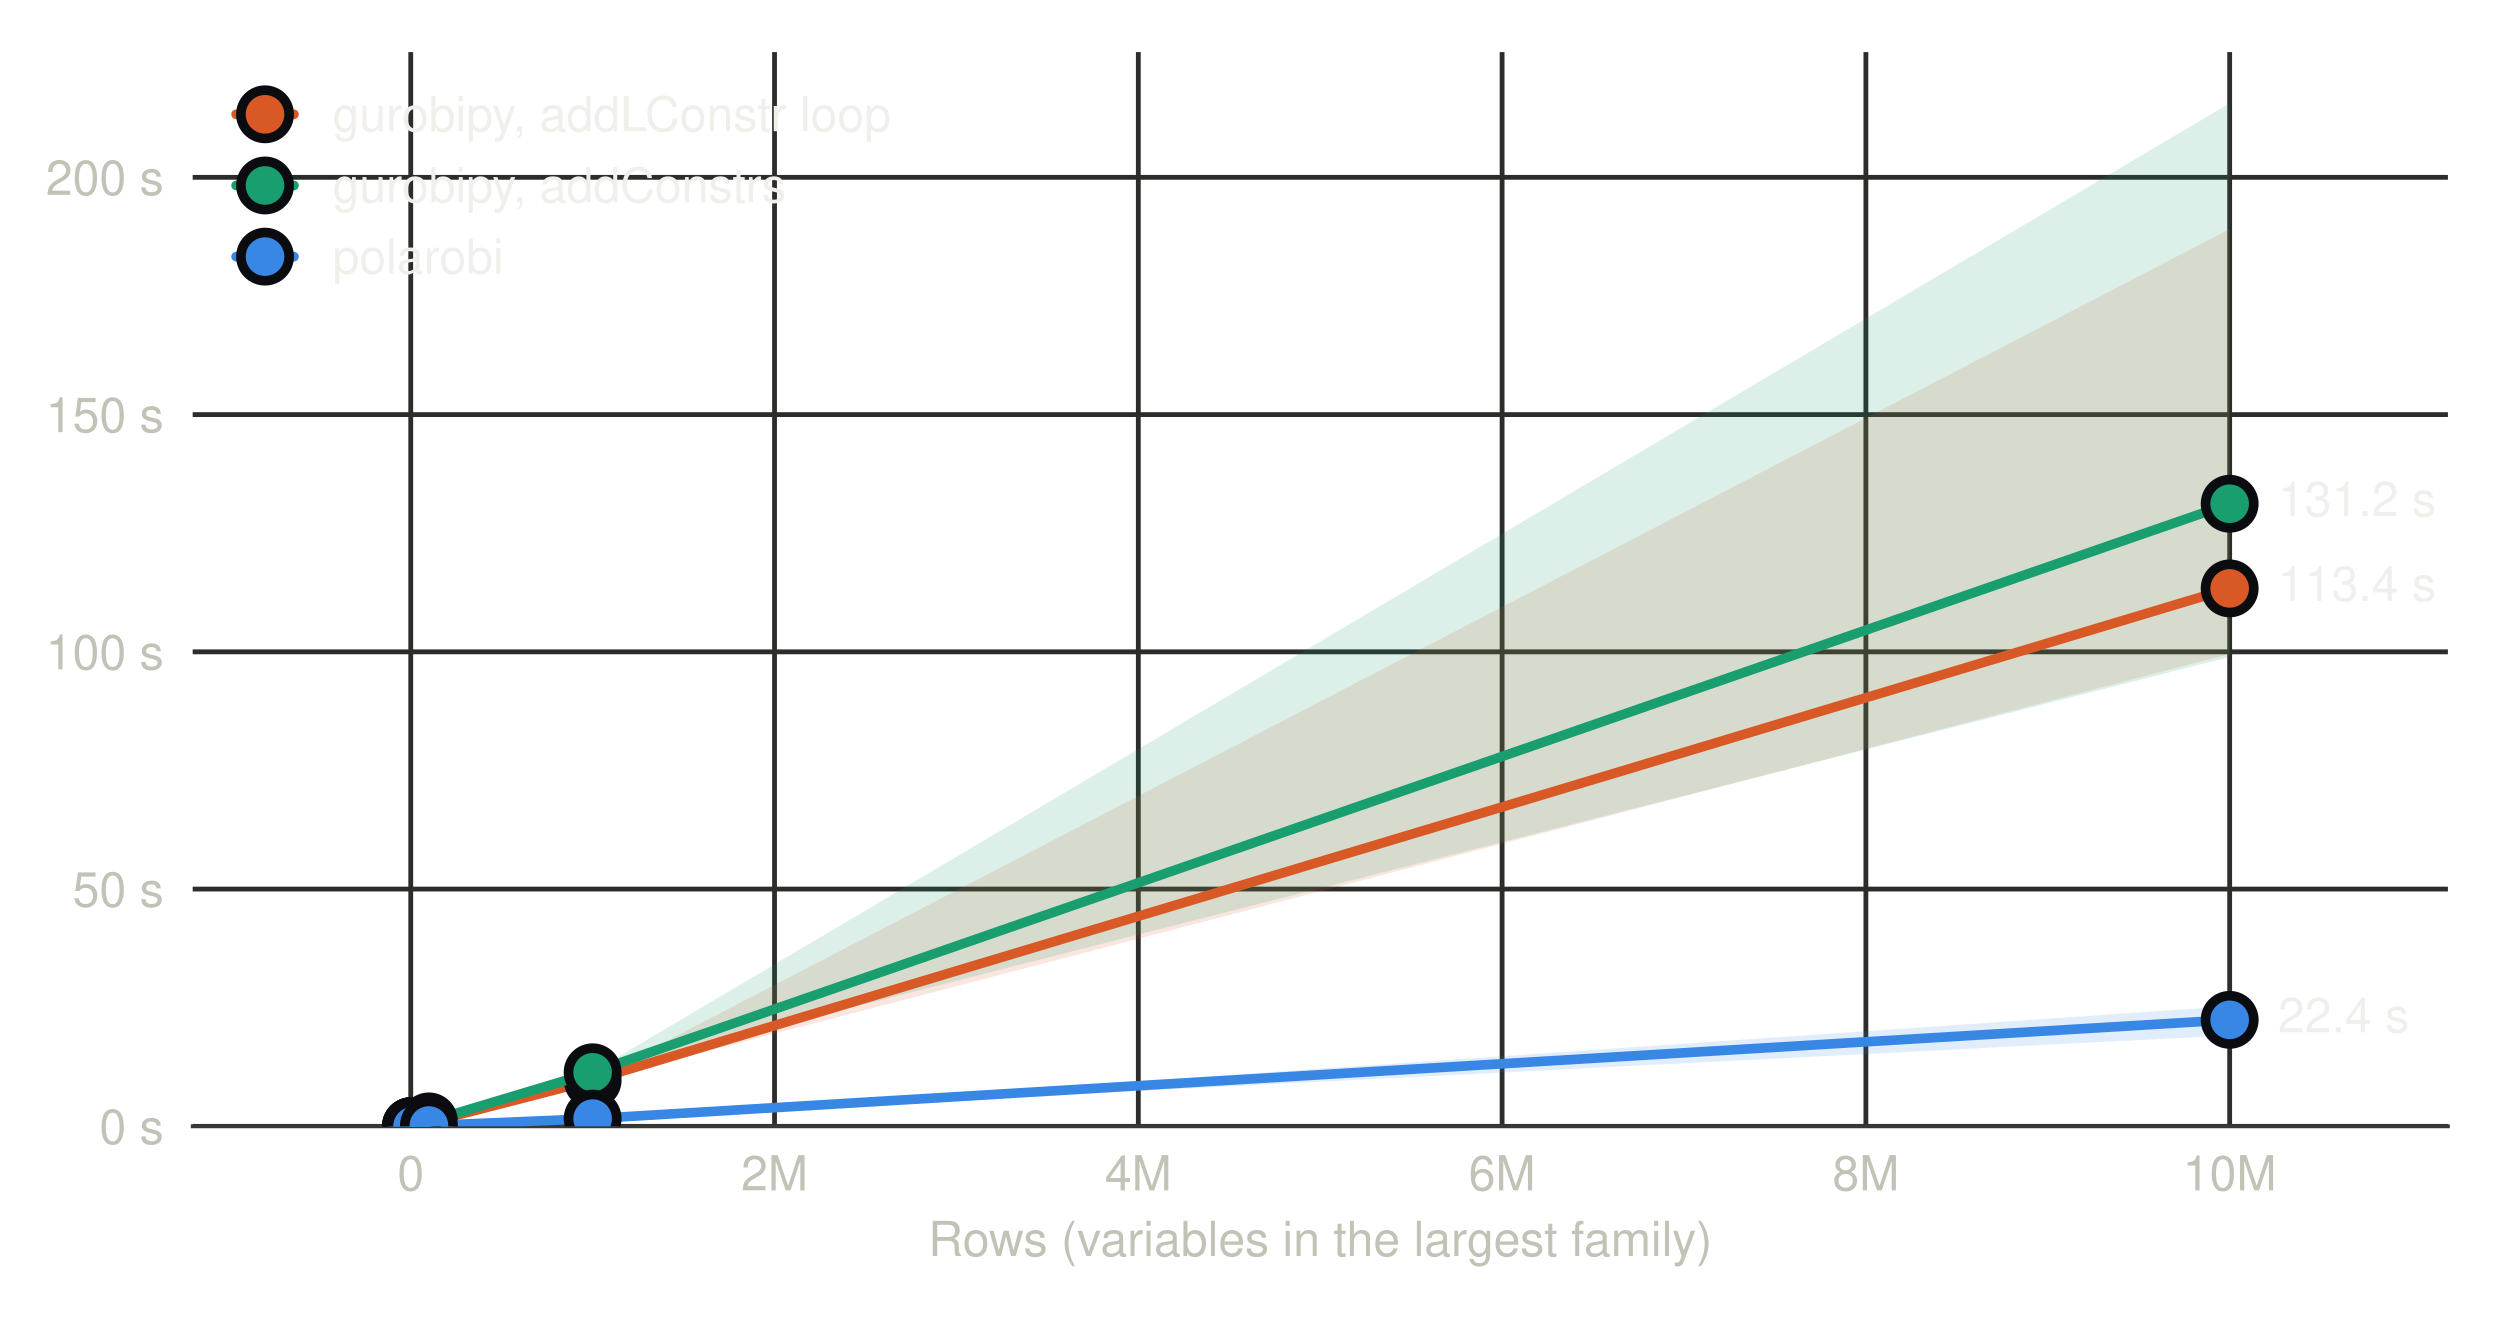
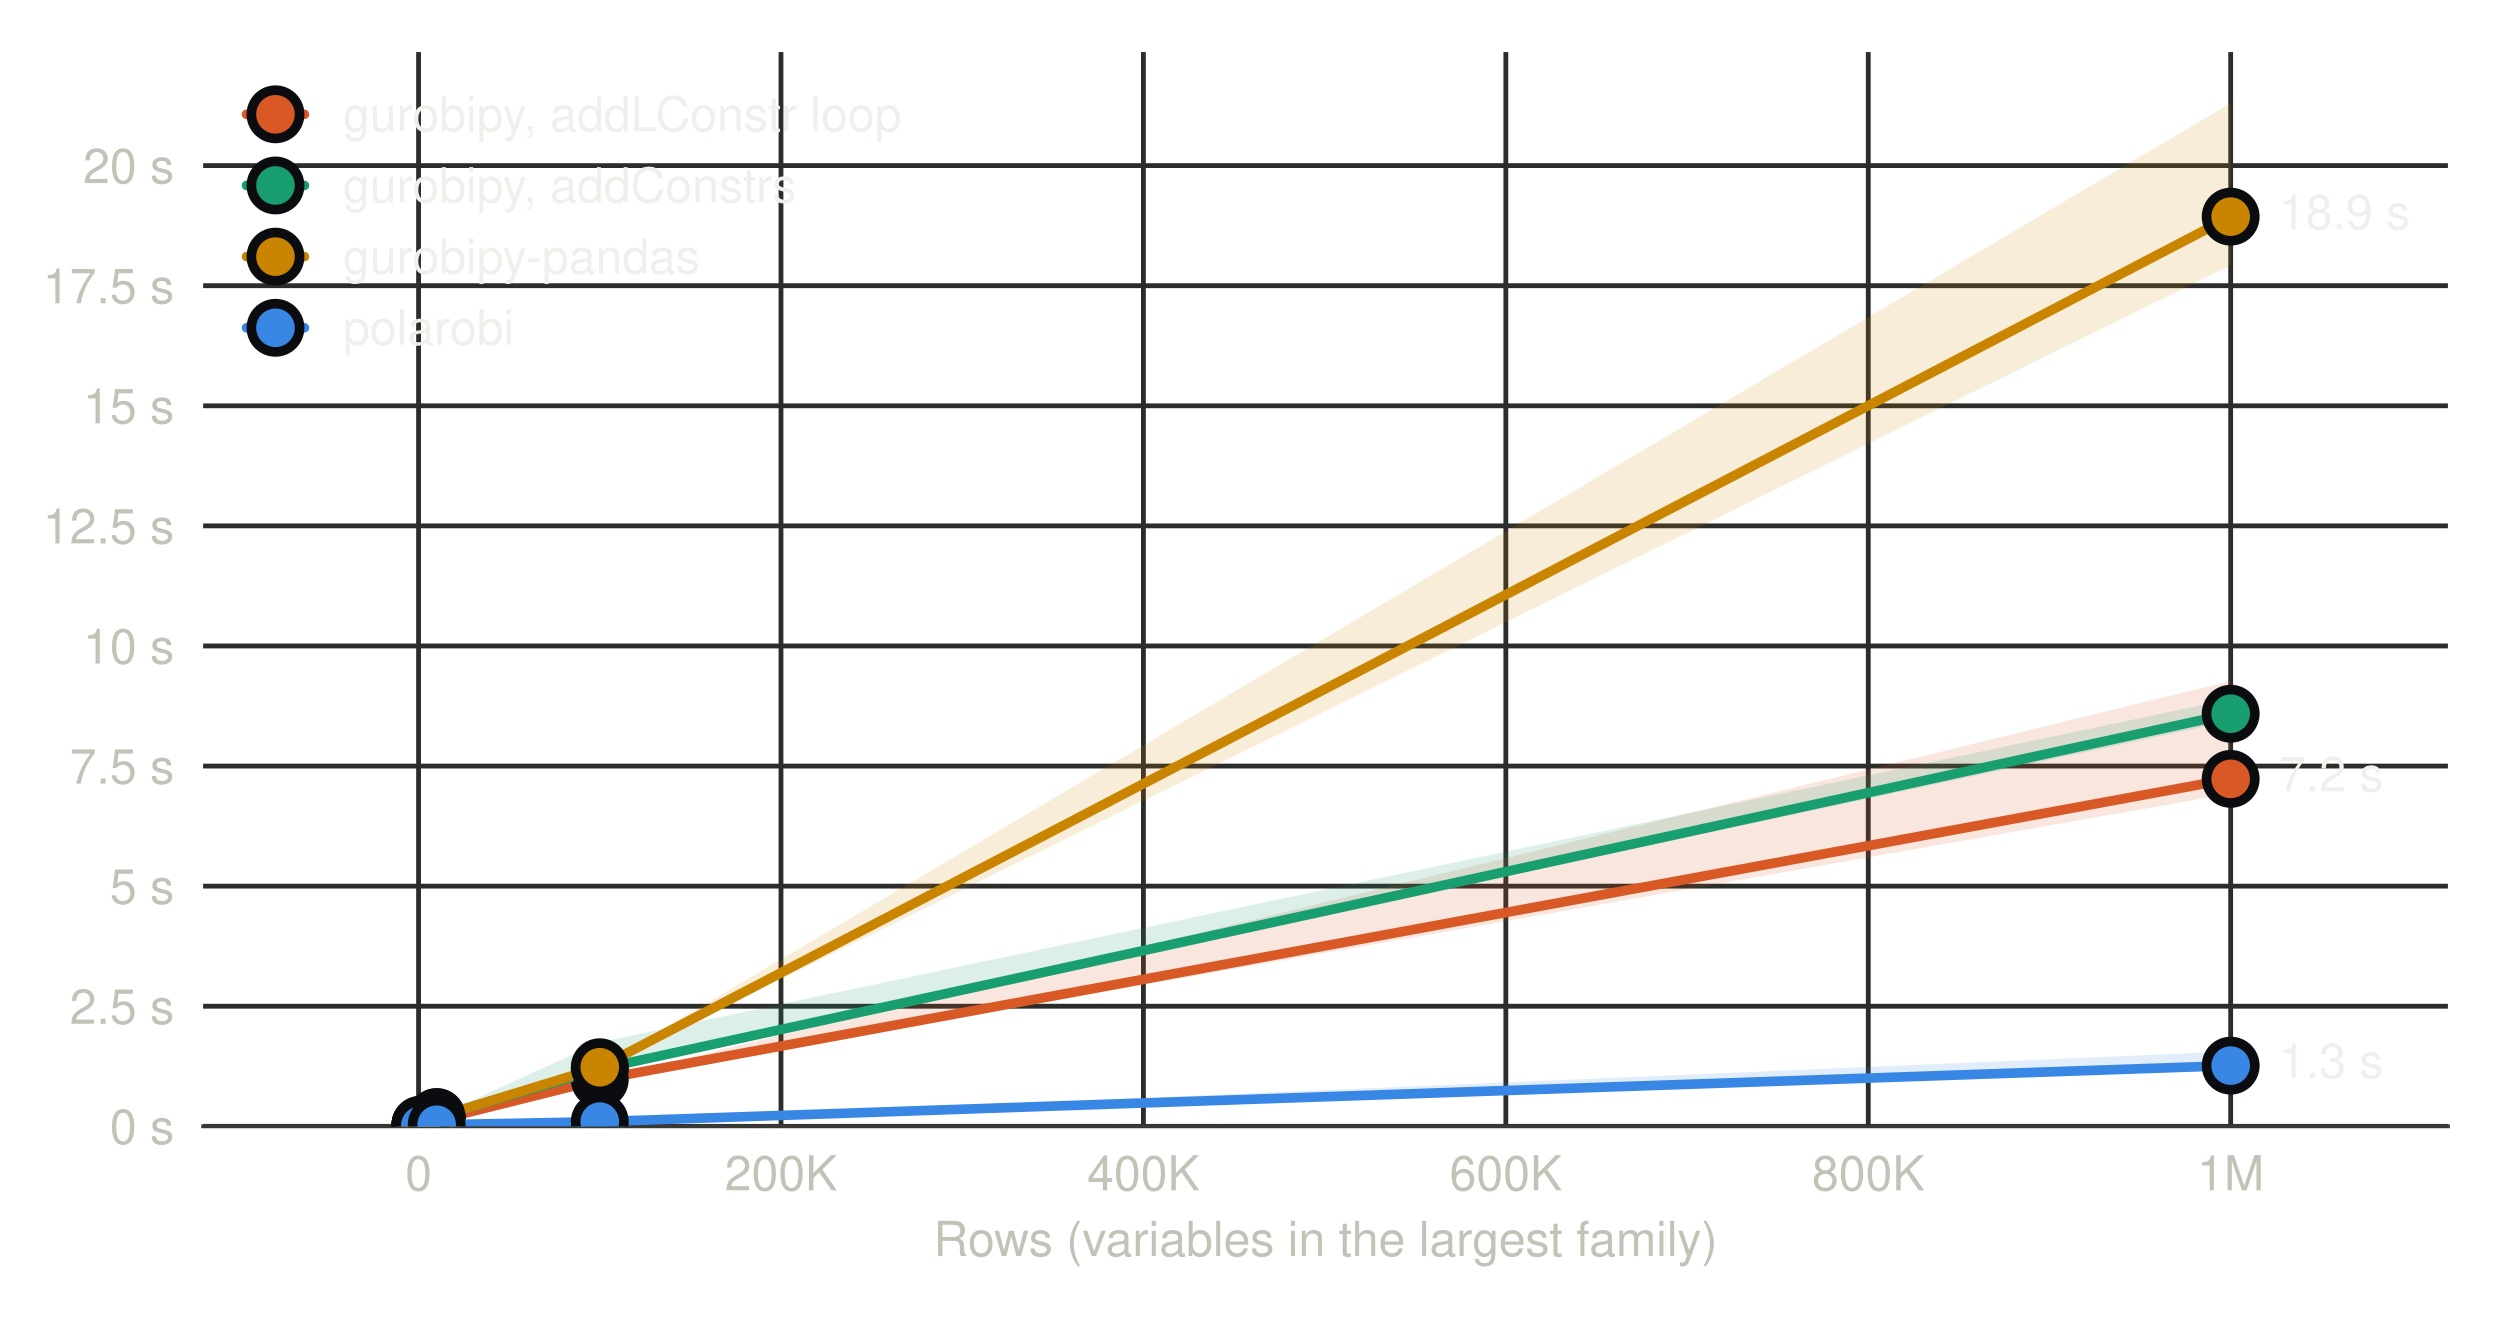
<svg xmlns="http://www.w3.org/2000/svg" xmlns:xlink="http://www.w3.org/1999/xlink" width="518.4pt" height="273.6pt" viewBox="0 0 518.4 273.6" version="1.1">
  <defs>
    <style type="text/css">*{stroke-linejoin: round; stroke-linecap: butt}</style>
  </defs>
  <g id="figure_1">
    <g id="patch_1">
      <path d="M 0 273.6  L 518.4 273.6  L 518.4 0  L 0 0  L 0 273.6  z " style="fill: none; opacity: 0" />
    </g>
    <g id="axes_1">
      <g id="patch_2">
-         <path d="M 39.955 233.553  L 507.6 233.553  L 507.6 10.8  L 39.955 10.8  L 39.955 233.553  z " style="fill: none" />
+         <path d="M 42.123 233.553  L 507.6 233.553  L 507.6 10.8  L 42.123 10.8  L 42.123 233.553  z " style="fill: none" />
      </g>
      <g id="matplotlib.axis_1">
        <g id="xtick_1">
          <g id="line2d_1">
-             <path d="M 85.173 233.553  L 85.173 10.8  " clip-path="url(#p971f4e60b7)" style="fill: none; stroke: #2c2c2a; stroke-linecap: square" />
+             <path d="M 86.794 233.553  L 86.794 10.8  " clip-path="url(#pee6a1413c4)" style="fill: none; stroke: #2c2c2a; stroke-linecap: square" />
          </g>
          <g id="line2d_2" />
          <g id="text_1">
-             <text style="font-size: 10px; font-family: 'Segoe UI', 'Helvetica', 'Arial', 'DejaVu Sans', sans-serif; text-anchor: middle; fill: #c3c2b7" x="85.173" y="246.833" transform="rotate(-0 85.17297 246.833)">0</text>
+             <text style="font-size: 10px; font-family: 'Segoe UI', 'Helvetica', 'Arial', 'DejaVu Sans', sans-serif; text-anchor: middle; fill: #c3c2b7" x="86.794" y="246.833" transform="rotate(-0 86.7938 246.833)">0</text>
          </g>
        </g>
        <g id="xtick_2">
          <g id="line2d_3">
-             <path d="M 160.607 233.553  L 160.607 10.8  " clip-path="url(#p971f4e60b7)" style="fill: none; stroke: #2c2c2a; stroke-linecap: square" />
+             <path d="M 161.946 233.553  L 161.946 10.8  " clip-path="url(#pee6a1413c4)" style="fill: none; stroke: #2c2c2a; stroke-linecap: square" />
          </g>
          <g id="line2d_4" />
          <g id="text_2">
-             <text style="font-size: 10px; font-family: 'Segoe UI', 'Helvetica', 'Arial', 'DejaVu Sans', sans-serif; text-anchor: middle; fill: #c3c2b7" x="160.607" y="246.833" transform="rotate(-0 160.6072 246.833)">2M</text>
+             <text style="font-size: 10px; font-family: 'Segoe UI', 'Helvetica', 'Arial', 'DejaVu Sans', sans-serif; text-anchor: middle; fill: #c3c2b7" x="161.946" y="246.833" transform="rotate(-0 161.9458 246.833)">200K</text>
          </g>
        </g>
        <g id="xtick_3">
          <g id="line2d_5">
-             <path d="M 236.041 233.553  L 236.041 10.8  " clip-path="url(#p971f4e60b7)" style="fill: none; stroke: #2c2c2a; stroke-linecap: square" />
+             <path d="M 237.098 233.553  L 237.098 10.8  " clip-path="url(#pee6a1413c4)" style="fill: none; stroke: #2c2c2a; stroke-linecap: square" />
          </g>
          <g id="line2d_6" />
          <g id="text_3">
-             <text style="font-size: 10px; font-family: 'Segoe UI', 'Helvetica', 'Arial', 'DejaVu Sans', sans-serif; text-anchor: middle; fill: #c3c2b7" x="236.041" y="246.833" transform="rotate(-0 236.0414 246.833)">4M</text>
+             <text style="font-size: 10px; font-family: 'Segoe UI', 'Helvetica', 'Arial', 'DejaVu Sans', sans-serif; text-anchor: middle; fill: #c3c2b7" x="237.098" y="246.833" transform="rotate(-0 237.0978 246.833)">400K</text>
          </g>
        </g>
        <g id="xtick_4">
          <g id="line2d_7">
-             <path d="M 311.476 233.553  L 311.476 10.8  " clip-path="url(#p971f4e60b7)" style="fill: none; stroke: #2c2c2a; stroke-linecap: square" />
+             <path d="M 312.25 233.553  L 312.25 10.8  " clip-path="url(#pee6a1413c4)" style="fill: none; stroke: #2c2c2a; stroke-linecap: square" />
          </g>
          <g id="line2d_8" />
          <g id="text_4">
-             <text style="font-size: 10px; font-family: 'Segoe UI', 'Helvetica', 'Arial', 'DejaVu Sans', sans-serif; text-anchor: middle; fill: #c3c2b7" x="311.476" y="246.833" transform="rotate(-0 311.4756 246.833)">6M</text>
+             <text style="font-size: 10px; font-family: 'Segoe UI', 'Helvetica', 'Arial', 'DejaVu Sans', sans-serif; text-anchor: middle; fill: #c3c2b7" x="312.25" y="246.833" transform="rotate(-0 312.2498 246.833)">600K</text>
          </g>
        </g>
        <g id="xtick_5">
          <g id="line2d_9">
-             <path d="M 386.91 233.553  L 386.91 10.8  " clip-path="url(#p971f4e60b7)" style="fill: none; stroke: #2c2c2a; stroke-linecap: square" />
+             <path d="M 387.402 233.553  L 387.402 10.8  " clip-path="url(#pee6a1413c4)" style="fill: none; stroke: #2c2c2a; stroke-linecap: square" />
          </g>
          <g id="line2d_10" />
          <g id="text_5">
-             <text style="font-size: 10px; font-family: 'Segoe UI', 'Helvetica', 'Arial', 'DejaVu Sans', sans-serif; text-anchor: middle; fill: #c3c2b7" x="386.91" y="246.833" transform="rotate(-0 386.9098 246.833)">8M</text>
+             <text style="font-size: 10px; font-family: 'Segoe UI', 'Helvetica', 'Arial', 'DejaVu Sans', sans-serif; text-anchor: middle; fill: #c3c2b7" x="387.402" y="246.833" transform="rotate(-0 387.4019 246.833)">800K</text>
          </g>
        </g>
        <g id="xtick_6">
          <g id="line2d_11">
-             <path d="M 462.344 233.553  L 462.344 10.8  " clip-path="url(#p971f4e60b7)" style="fill: none; stroke: #2c2c2a; stroke-linecap: square" />
+             <path d="M 462.554 233.553  L 462.554 10.8  " clip-path="url(#pee6a1413c4)" style="fill: none; stroke: #2c2c2a; stroke-linecap: square" />
          </g>
          <g id="line2d_12" />
          <g id="text_6">
-             <text style="font-size: 10px; font-family: 'Segoe UI', 'Helvetica', 'Arial', 'DejaVu Sans', sans-serif; text-anchor: middle; fill: #c3c2b7" x="462.344" y="246.833" transform="rotate(-0 462.344 246.833)">10M</text>
+             <text style="font-size: 10px; font-family: 'Segoe UI', 'Helvetica', 'Arial', 'DejaVu Sans', sans-serif; text-anchor: middle; fill: #c3c2b7" x="462.554" y="246.833" transform="rotate(-0 462.5539 246.833)">1M</text>
          </g>
        </g>
        <g id="text_7">
-           <text style="font-size: 10px; font-family: 'Segoe UI', 'Helvetica', 'Arial', 'DejaVu Sans', sans-serif; text-anchor: middle; fill: #c3c2b7" x="273.777" y="260.447" transform="rotate(-0 273.7773 260.4469)">Rows (variables in the largest family)</text>
+           <text style="font-size: 10px; font-family: 'Segoe UI', 'Helvetica', 'Arial', 'DejaVu Sans', sans-serif; text-anchor: middle; fill: #c3c2b7" x="274.862" y="260.447" transform="rotate(-0 274.8617 260.4469)">Rows (variables in the largest family)</text>
        </g>
      </g>
      <g id="matplotlib.axis_2">
        <g id="ytick_1">
          <g id="line2d_13">
-             <path d="M 39.955 233.553  L 507.6 233.553  " clip-path="url(#p971f4e60b7)" style="fill: none; stroke: #2c2c2a; stroke-linecap: square" />
+             <path d="M 42.123 233.553  L 507.6 233.553  " clip-path="url(#pee6a1413c4)" style="fill: none; stroke: #2c2c2a; stroke-linecap: square" />
          </g>
          <g id="line2d_14" />
          <g id="text_8">
-             <text style="font-size: 10px; font-family: 'Segoe UI', 'Helvetica', 'Arial', 'DejaVu Sans', sans-serif; text-anchor: end; fill: #c3c2b7" x="33.955" y="237.193" transform="rotate(-0 33.95469 237.1929)">0 s</text>
+             <text style="font-size: 10px; font-family: 'Segoe UI', 'Helvetica', 'Arial', 'DejaVu Sans', sans-serif; text-anchor: end; fill: #c3c2b7" x="36.123" y="237.193" transform="rotate(-0 36.12344 237.1929)">0 s</text>
          </g>
        </g>
        <g id="ytick_2">
          <g id="line2d_15">
-             <path d="M 39.955 184.358  L 507.6 184.358  " clip-path="url(#p971f4e60b7)" style="fill: none; stroke: #2c2c2a; stroke-linecap: square" />
+             <path d="M 42.123 208.652  L 507.6 208.652  " clip-path="url(#pee6a1413c4)" style="fill: none; stroke: #2c2c2a; stroke-linecap: square" />
          </g>
          <g id="line2d_16" />
          <g id="text_9">
-             <text style="font-size: 10px; font-family: 'Segoe UI', 'Helvetica', 'Arial', 'DejaVu Sans', sans-serif; text-anchor: end; fill: #c3c2b7" x="33.955" y="187.998" transform="rotate(-0 33.95469 187.998)">50 s</text>
+             <text style="font-size: 10px; font-family: 'Segoe UI', 'Helvetica', 'Arial', 'DejaVu Sans', sans-serif; text-anchor: end; fill: #c3c2b7" x="36.123" y="212.292" transform="rotate(-0 36.12344 212.2917)">2.5 s</text>
          </g>
        </g>
        <g id="ytick_3">
          <g id="line2d_17">
-             <path d="M 39.955 135.163  L 507.6 135.163  " clip-path="url(#p971f4e60b7)" style="fill: none; stroke: #2c2c2a; stroke-linecap: square" />
+             <path d="M 42.123 183.75  L 507.6 183.75  " clip-path="url(#pee6a1413c4)" style="fill: none; stroke: #2c2c2a; stroke-linecap: square" />
          </g>
          <g id="line2d_18" />
          <g id="text_10">
-             <text style="font-size: 10px; font-family: 'Segoe UI', 'Helvetica', 'Arial', 'DejaVu Sans', sans-serif; text-anchor: end; fill: #c3c2b7" x="33.955" y="138.803" transform="rotate(-0 33.95469 138.8031)">100 s</text>
+             <text style="font-size: 10px; font-family: 'Segoe UI', 'Helvetica', 'Arial', 'DejaVu Sans', sans-serif; text-anchor: end; fill: #c3c2b7" x="36.123" y="187.39" transform="rotate(-0 36.12344 187.3905)">5 s</text>
          </g>
        </g>
        <g id="ytick_4">
          <g id="line2d_19">
-             <path d="M 39.955 85.968  L 507.6 85.968  " clip-path="url(#p971f4e60b7)" style="fill: none; stroke: #2c2c2a; stroke-linecap: square" />
+             <path d="M 42.123 158.849  L 507.6 158.849  " clip-path="url(#pee6a1413c4)" style="fill: none; stroke: #2c2c2a; stroke-linecap: square" />
          </g>
          <g id="line2d_20" />
          <g id="text_11">
-             <text style="font-size: 10px; font-family: 'Segoe UI', 'Helvetica', 'Arial', 'DejaVu Sans', sans-serif; text-anchor: end; fill: #c3c2b7" x="33.955" y="89.608" transform="rotate(-0 33.95469 89.60827)">150 s</text>
+             <text style="font-size: 10px; font-family: 'Segoe UI', 'Helvetica', 'Arial', 'DejaVu Sans', sans-serif; text-anchor: end; fill: #c3c2b7" x="36.123" y="162.489" transform="rotate(-0 36.12344 162.4893)">7.5 s</text>
          </g>
        </g>
        <g id="ytick_5">
          <g id="line2d_21">
-             <path d="M 39.955 36.773  L 507.6 36.773  " clip-path="url(#p971f4e60b7)" style="fill: none; stroke: #2c2c2a; stroke-linecap: square" />
+             <path d="M 42.123 133.948  L 507.6 133.948  " clip-path="url(#pee6a1413c4)" style="fill: none; stroke: #2c2c2a; stroke-linecap: square" />
          </g>
          <g id="line2d_22" />
          <g id="text_12">
-             <text style="font-size: 10px; font-family: 'Segoe UI', 'Helvetica', 'Arial', 'DejaVu Sans', sans-serif; text-anchor: end; fill: #c3c2b7" x="33.955" y="40.413" transform="rotate(-0 33.95469 40.4134)">200 s</text>
+             <text style="font-size: 10px; font-family: 'Segoe UI', 'Helvetica', 'Arial', 'DejaVu Sans', sans-serif; text-anchor: end; fill: #c3c2b7" x="36.123" y="137.588" transform="rotate(-0 36.12344 137.5881)">10 s</text>
+           </g>
+         </g>
+         <g id="ytick_6">
+           <g id="line2d_23">
+             <path d="M 42.123 109.047  L 507.6 109.047  " clip-path="url(#pee6a1413c4)" style="fill: none; stroke: #2c2c2a; stroke-linecap: square" />
+           </g>
+           <g id="line2d_24" />
+           <g id="text_13">
+             <text style="font-size: 10px; font-family: 'Segoe UI', 'Helvetica', 'Arial', 'DejaVu Sans', sans-serif; text-anchor: end; fill: #c3c2b7" x="36.123" y="112.687" transform="rotate(-0 36.12344 112.6869)">12.5 s</text>
+           </g>
+         </g>
+         <g id="ytick_7">
+           <g id="line2d_25">
+             <path d="M 42.123 84.146  L 507.6 84.146  " clip-path="url(#pee6a1413c4)" style="fill: none; stroke: #2c2c2a; stroke-linecap: square" />
+           </g>
+           <g id="line2d_26" />
+           <g id="text_14">
+             <text style="font-size: 10px; font-family: 'Segoe UI', 'Helvetica', 'Arial', 'DejaVu Sans', sans-serif; text-anchor: end; fill: #c3c2b7" x="36.123" y="87.786" transform="rotate(-0 36.12344 87.78566)">15 s</text>
+           </g>
+         </g>
+         <g id="ytick_8">
+           <g id="line2d_27">
+             <path d="M 42.123 59.244  L 507.6 59.244  " clip-path="url(#pee6a1413c4)" style="fill: none; stroke: #2c2c2a; stroke-linecap: square" />
+           </g>
+           <g id="line2d_28" />
+           <g id="text_15">
+             <text style="font-size: 10px; font-family: 'Segoe UI', 'Helvetica', 'Arial', 'DejaVu Sans', sans-serif; text-anchor: end; fill: #c3c2b7" x="36.123" y="62.884" transform="rotate(-0 36.12344 62.88446)">17.5 s</text>
+           </g>
+         </g>
+         <g id="ytick_9">
+           <g id="line2d_29">
+             <path d="M 42.123 34.343  L 507.6 34.343  " clip-path="url(#pee6a1413c4)" style="fill: none; stroke: #2c2c2a; stroke-linecap: square" />
+           </g>
+           <g id="line2d_30" />
+           <g id="text_16">
+             <text style="font-size: 10px; font-family: 'Segoe UI', 'Helvetica', 'Arial', 'DejaVu Sans', sans-serif; text-anchor: end; fill: #c3c2b7" x="36.123" y="37.983" transform="rotate(-0 36.12344 37.98325)">20 s</text>
          </g>
        </g>
      </g>
      <g id="FillBetweenPolyCollection_1">
        <defs>
-           <path id="mec2555ea24" d="M 85.211 -40.063  L 85.211 -40.063  L 85.55 -40.116  L 88.945 -40.665  L 122.89 -49.424  L 462.344 -138.007  L 462.344 -226.112  L 462.344 -226.112  L 122.89 -49.777  L 88.945 -40.895  L 85.55 -40.118  L 85.211 -40.063  z " />
-         </defs>
-         <g clip-path="url(#p971f4e60b7)">
-           <use xlink:href="#mec2555ea24" x="0" y="273.6" style="fill: #d95926; fill-opacity: 0.15" />
+           <path id="mad82b6586e" d="M 87.17 -40.211  L 87.17 -40.209  L 90.551 -41.262  L 124.37 -49.545  L 462.554 -109.038  L 462.554 -132.397  L 462.554 -132.397  L 124.37 -49.793  L 90.551 -41.316  L 87.17 -40.211  z " />
+         </defs>
+         <g clip-path="url(#pee6a1413c4)">
+           <use xlink:href="#mad82b6586e" x="0" y="273.6" style="fill: #d95926; fill-opacity: 0.15" />
        </g>
      </g>
      <g id="FillBetweenPolyCollection_2">
        <defs>
-           <path id="m7594806549" d="M 85.211 -40.074  L 85.211 -40.073  L 85.55 -40.152  L 88.945 -41.052  L 122.89 -51.044  L 462.344 -137.37  L 462.344 -252.193  L 462.344 -252.193  L 122.89 -51.311  L 88.945 -41.176  L 85.55 -40.156  L 85.211 -40.074  z " />
-         </defs>
-         <g clip-path="url(#p971f4e60b7)">
-           <use xlink:href="#m7594806549" x="0" y="273.6" style="fill: #199e70; fill-opacity: 0.15" />
+           <path id="m493841b66e" d="M 87.17 -40.322  L 87.17 -40.318  L 90.551 -41.939  L 124.37 -51.737  L 462.554 -124.086  L 462.554 -128.643  L 462.554 -128.643  L 124.37 -57.478  L 90.551 -42.11  L 87.17 -40.322  z " />
+         </defs>
+         <g clip-path="url(#pee6a1413c4)">
+           <use xlink:href="#m493841b66e" x="0" y="273.6" style="fill: #199e70; fill-opacity: 0.15" />
        </g>
      </g>
      <g id="FillBetweenPolyCollection_3">
        <defs>
-           <path id="m93dba14d1f" d="M 85.211 -40.067  L 85.211 -40.061  L 85.55 -40.071  L 88.945 -40.207  L 122.89 -41.617  L 462.344 -58.89  L 462.344 -64.955  L 462.344 -64.955  L 122.89 -41.643  L 88.945 -40.234  L 85.55 -40.073  L 85.211 -40.067  z " />
-         </defs>
-         <g clip-path="url(#p971f4e60b7)">
-           <use xlink:href="#m93dba14d1f" x="0" y="273.6" style="fill: #3987e5; fill-opacity: 0.15" />
+           <path id="m85e2cb88d2" d="M 87.17 -40.4  L 87.17 -40.373  L 90.551 -41.918  L 124.37 -52.068  L 462.554 -218.623  L 462.554 -252.2  L 462.554 -252.2  L 124.37 -52.479  L 90.551 -41.934  L 87.17 -40.4  z " />
+         </defs>
+         <g clip-path="url(#pee6a1413c4)">
+           <use xlink:href="#m85e2cb88d2" x="0" y="273.6" style="fill: #c98500; fill-opacity: 0.15" />
+         </g>
+       </g>
+       <g id="FillBetweenPolyCollection_4">
+         <defs>
+           <path id="m4b2e55ec2d" d="M 87.17 -40.215  L 87.17 -40.211  L 90.551 -40.355  L 124.37 -40.923  L 462.554 -52.48  L 462.554 -55.566  L 462.554 -55.566  L 124.37 -41.143  L 90.551 -40.406  L 87.17 -40.215  z " />
+         </defs>
+         <g clip-path="url(#pee6a1413c4)">
+           <use xlink:href="#m4b2e55ec2d" x="0" y="273.6" style="fill: #3987e5; fill-opacity: 0.15" />
        </g>
      </g>
      <g id="patch_3">
-         <path d="M 39.955 233.553  L 507.6 233.553  " style="fill: none; stroke: #383835; stroke-width: 0.8; stroke-linejoin: miter; stroke-linecap: square" />
-       </g>
-       <g id="line2d_23">
-         <path d="M 85.211 233.537  L 85.55 233.483  L 88.945 232.727  L 122.89 223.98  L 462.344 122.011  " clip-path="url(#p971f4e60b7)" style="fill: none; stroke: #d95926; stroke-width: 2; stroke-linecap: round" />
-         <defs>
-           <path id="ma457d35b74" d="M 0 5  C 1.326 5 2.598 4.473 3.536 3.536  C 4.473 2.598 5 1.326 5 0  C 5 -1.326 4.473 -2.598 3.536 -3.536  C 2.598 -4.473 1.326 -5 0 -5  C -1.326 -5 -2.598 -4.473 -3.536 -3.536  C -4.473 -2.598 -5 -1.326 -5 0  C -5 1.326 -4.473 2.598 -3.536 3.536  C -2.598 4.473 -1.326 5 0 5  z " style="stroke: #0b0c0f; stroke-width: 2" />
-         </defs>
-         <g clip-path="url(#p971f4e60b7)">
-           <use xlink:href="#ma457d35b74" x="85.211" y="233.537" style="fill: #d95926; stroke: #0b0c0f; stroke-width: 2" />
-           <use xlink:href="#ma457d35b74" x="85.55" y="233.483" style="fill: #d95926; stroke: #0b0c0f; stroke-width: 2" />
-           <use xlink:href="#ma457d35b74" x="88.945" y="232.727" style="fill: #d95926; stroke: #0b0c0f; stroke-width: 2" />
-           <use xlink:href="#ma457d35b74" x="122.89" y="223.98" style="fill: #d95926; stroke: #0b0c0f; stroke-width: 2" />
-           <use xlink:href="#ma457d35b74" x="462.344" y="122.011" style="fill: #d95926; stroke: #0b0c0f; stroke-width: 2" />
-         </g>
-       </g>
-       <g id="line2d_24">
-         <path d="M 85.211 233.527  L 85.55 233.447  L 88.945 232.536  L 122.89 222.351  L 462.344 104.457  " clip-path="url(#p971f4e60b7)" style="fill: none; stroke: #199e70; stroke-width: 2; stroke-linecap: round" />
-         <defs>
-           <path id="m045729038d" d="M 0 5  C 1.326 5 2.598 4.473 3.536 3.536  C 4.473 2.598 5 1.326 5 0  C 5 -1.326 4.473 -2.598 3.536 -3.536  C 2.598 -4.473 1.326 -5 0 -5  C -1.326 -5 -2.598 -4.473 -3.536 -3.536  C -4.473 -2.598 -5 -1.326 -5 0  C -5 1.326 -4.473 2.598 -3.536 3.536  C -2.598 4.473 -1.326 5 0 5  z " style="stroke: #0b0c0f; stroke-width: 2" />
-         </defs>
-         <g clip-path="url(#p971f4e60b7)">
-           <use xlink:href="#m045729038d" x="85.211" y="233.527" style="fill: #199e70; stroke: #0b0c0f; stroke-width: 2" />
-           <use xlink:href="#m045729038d" x="85.55" y="233.447" style="fill: #199e70; stroke: #0b0c0f; stroke-width: 2" />
-           <use xlink:href="#m045729038d" x="88.945" y="232.536" style="fill: #199e70; stroke: #0b0c0f; stroke-width: 2" />
-           <use xlink:href="#m045729038d" x="122.89" y="222.351" style="fill: #199e70; stroke: #0b0c0f; stroke-width: 2" />
-           <use xlink:href="#m045729038d" x="462.344" y="104.457" style="fill: #199e70; stroke: #0b0c0f; stroke-width: 2" />
-         </g>
-       </g>
-       <g id="line2d_25">
-         <path d="M 85.211 233.536  L 85.55 233.527  L 88.945 233.384  L 122.89 231.957  L 462.344 211.474  " clip-path="url(#p971f4e60b7)" style="fill: none; stroke: #3987e5; stroke-width: 2; stroke-linecap: round" />
-         <defs>
-           <path id="m026dc0be92" d="M 0 5  C 1.326 5 2.598 4.473 3.536 3.536  C 4.473 2.598 5 1.326 5 0  C 5 -1.326 4.473 -2.598 3.536 -3.536  C 2.598 -4.473 1.326 -5 0 -5  C -1.326 -5 -2.598 -4.473 -3.536 -3.536  C -4.473 -2.598 -5 -1.326 -5 0  C -5 1.326 -4.473 2.598 -3.536 3.536  C -2.598 4.473 -1.326 5 0 5  z " style="stroke: #0b0c0f; stroke-width: 2" />
-         </defs>
-         <g clip-path="url(#p971f4e60b7)">
-           <use xlink:href="#m026dc0be92" x="85.211" y="233.536" style="fill: #3987e5; stroke: #0b0c0f; stroke-width: 2" />
-           <use xlink:href="#m026dc0be92" x="85.55" y="233.527" style="fill: #3987e5; stroke: #0b0c0f; stroke-width: 2" />
-           <use xlink:href="#m026dc0be92" x="88.945" y="233.384" style="fill: #3987e5; stroke: #0b0c0f; stroke-width: 2" />
-           <use xlink:href="#m026dc0be92" x="122.89" y="231.957" style="fill: #3987e5; stroke: #0b0c0f; stroke-width: 2" />
-           <use xlink:href="#m026dc0be92" x="462.344" y="211.474" style="fill: #3987e5; stroke: #0b0c0f; stroke-width: 2" />
-         </g>
-       </g>
-       <g id="text_13">
-         <text style="font-size: 10px; font-family: 'Segoe UI', 'Helvetica', 'Arial', 'DejaVu Sans', sans-serif; text-anchor: start; fill: #f0efec" x="472.344" y="214.062" transform="rotate(-0 472.344 214.0618)">22.4 s</text>
-       </g>
-       <g id="text_14">
-         <text style="font-size: 10px; font-family: 'Segoe UI', 'Helvetica', 'Arial', 'DejaVu Sans', sans-serif; text-anchor: start; fill: #f0efec" x="472.344" y="124.599" transform="rotate(-0 472.344 124.5986)">113.4 s</text>
-       </g>
-       <g id="text_15">
-         <text style="font-size: 10px; font-family: 'Segoe UI', 'Helvetica', 'Arial', 'DejaVu Sans', sans-serif; text-anchor: start; fill: #f0efec" x="472.344" y="107.045" transform="rotate(-0 472.344 107.0452)">131.2 s</text>
+         <path d="M 42.123 233.553  L 507.6 233.553  " style="fill: none; stroke: #383835; stroke-width: 0.8; stroke-linejoin: miter; stroke-linecap: square" />
+       </g>
+       <g id="line2d_31">
+         <path d="M 87.17 233.389  L 90.551 232.304  L 124.37 223.845  L 462.554 161.509  " clip-path="url(#pee6a1413c4)" style="fill: none; stroke: #d95926; stroke-width: 2; stroke-linecap: round" />
+         <defs>
+           <path id="mea42de60b4" d="M 0 5  C 1.326 5 2.598 4.473 3.536 3.536  C 4.473 2.598 5 1.326 5 0  C 5 -1.326 4.473 -2.598 3.536 -3.536  C 2.598 -4.473 1.326 -5 0 -5  C -1.326 -5 -2.598 -4.473 -3.536 -3.536  C -4.473 -2.598 -5 -1.326 -5 0  C -5 1.326 -4.473 2.598 -3.536 3.536  C -2.598 4.473 -1.326 5 0 5  z " style="stroke: #0b0c0f; stroke-width: 2" />
+         </defs>
+         <g clip-path="url(#pee6a1413c4)">
+           <use xlink:href="#mea42de60b4" x="87.17" y="233.389" style="fill: #d95926; stroke: #0b0c0f; stroke-width: 2" />
+           <use xlink:href="#mea42de60b4" x="90.551" y="232.304" style="fill: #d95926; stroke: #0b0c0f; stroke-width: 2" />
+           <use xlink:href="#mea42de60b4" x="124.37" y="223.845" style="fill: #d95926; stroke: #0b0c0f; stroke-width: 2" />
+           <use xlink:href="#mea42de60b4" x="462.554" y="161.509" style="fill: #d95926; stroke: #0b0c0f; stroke-width: 2" />
+         </g>
+       </g>
+       <g id="line2d_32">
+         <path d="M 87.17 233.279  L 90.551 231.625  L 124.37 221.657  L 462.554 147.999  " clip-path="url(#pee6a1413c4)" style="fill: none; stroke: #199e70; stroke-width: 2; stroke-linecap: round" />
+         <defs>
+           <path id="mdc86c88d80" d="M 0 5  C 1.326 5 2.598 4.473 3.536 3.536  C 4.473 2.598 5 1.326 5 0  C 5 -1.326 4.473 -2.598 3.536 -3.536  C 2.598 -4.473 1.326 -5 0 -5  C -1.326 -5 -2.598 -4.473 -3.536 -3.536  C -4.473 -2.598 -5 -1.326 -5 0  C -5 1.326 -4.473 2.598 -3.536 3.536  C -2.598 4.473 -1.326 5 0 5  z " style="stroke: #0b0c0f; stroke-width: 2" />
+         </defs>
+         <g clip-path="url(#pee6a1413c4)">
+           <use xlink:href="#mdc86c88d80" x="87.17" y="233.279" style="fill: #199e70; stroke: #0b0c0f; stroke-width: 2" />
+           <use xlink:href="#mdc86c88d80" x="90.551" y="231.625" style="fill: #199e70; stroke: #0b0c0f; stroke-width: 2" />
+           <use xlink:href="#mdc86c88d80" x="124.37" y="221.657" style="fill: #199e70; stroke: #0b0c0f; stroke-width: 2" />
+           <use xlink:href="#mdc86c88d80" x="462.554" y="147.999" style="fill: #199e70; stroke: #0b0c0f; stroke-width: 2" />
+         </g>
+       </g>
+       <g id="line2d_33">
+         <path d="M 87.17 233.22  L 90.551 231.676  L 124.37 221.305  L 462.554 44.923  " clip-path="url(#pee6a1413c4)" style="fill: none; stroke: #c98500; stroke-width: 2; stroke-linecap: round" />
+         <defs>
+           <path id="m3395fa2912" d="M 0 5  C 1.326 5 2.598 4.473 3.536 3.536  C 4.473 2.598 5 1.326 5 0  C 5 -1.326 4.473 -2.598 3.536 -3.536  C 2.598 -4.473 1.326 -5 0 -5  C -1.326 -5 -2.598 -4.473 -3.536 -3.536  C -4.473 -2.598 -5 -1.326 -5 0  C -5 1.326 -4.473 2.598 -3.536 3.536  C -2.598 4.473 -1.326 5 0 5  z " style="stroke: #0b0c0f; stroke-width: 2" />
+         </defs>
+         <g clip-path="url(#pee6a1413c4)">
+           <use xlink:href="#m3395fa2912" x="87.17" y="233.22" style="fill: #c98500; stroke: #0b0c0f; stroke-width: 2" />
+           <use xlink:href="#m3395fa2912" x="90.551" y="231.676" style="fill: #c98500; stroke: #0b0c0f; stroke-width: 2" />
+           <use xlink:href="#m3395fa2912" x="124.37" y="221.305" style="fill: #c98500; stroke: #0b0c0f; stroke-width: 2" />
+           <use xlink:href="#m3395fa2912" x="462.554" y="44.923" style="fill: #c98500; stroke: #0b0c0f; stroke-width: 2" />
+         </g>
+       </g>
+       <g id="line2d_34">
+         <path d="M 87.17 233.386  L 90.551 233.226  L 124.37 232.581  L 462.554 220.967  " clip-path="url(#pee6a1413c4)" style="fill: none; stroke: #3987e5; stroke-width: 2; stroke-linecap: round" />
+         <defs>
+           <path id="m7a631e0bd4" d="M 0 5  C 1.326 5 2.598 4.473 3.536 3.536  C 4.473 2.598 5 1.326 5 0  C 5 -1.326 4.473 -2.598 3.536 -3.536  C 2.598 -4.473 1.326 -5 0 -5  C -1.326 -5 -2.598 -4.473 -3.536 -3.536  C -4.473 -2.598 -5 -1.326 -5 0  C -5 1.326 -4.473 2.598 -3.536 3.536  C -2.598 4.473 -1.326 5 0 5  z " style="stroke: #0b0c0f; stroke-width: 2" />
+         </defs>
+         <g clip-path="url(#pee6a1413c4)">
+           <use xlink:href="#m7a631e0bd4" x="87.17" y="233.386" style="fill: #3987e5; stroke: #0b0c0f; stroke-width: 2" />
+           <use xlink:href="#m7a631e0bd4" x="90.551" y="233.226" style="fill: #3987e5; stroke: #0b0c0f; stroke-width: 2" />
+           <use xlink:href="#m7a631e0bd4" x="124.37" y="232.581" style="fill: #3987e5; stroke: #0b0c0f; stroke-width: 2" />
+           <use xlink:href="#m7a631e0bd4" x="462.554" y="220.967" style="fill: #3987e5; stroke: #0b0c0f; stroke-width: 2" />
+         </g>
+       </g>
+       <g id="text_17">
+         <text style="font-size: 10px; font-family: 'Segoe UI', 'Helvetica', 'Arial', 'DejaVu Sans', sans-serif; text-anchor: start; fill: #f0efec" x="472.554" y="223.554" transform="rotate(-0 472.5539 223.5544)">1.3 s</text>
+       </g>
+       <g id="text_18">
+         <text style="font-size: 10px; font-family: 'Segoe UI', 'Helvetica', 'Arial', 'DejaVu Sans', sans-serif; text-anchor: start; fill: #f0efec" x="472.554" y="164.096" transform="rotate(-0 472.5539 164.0965)">7.2 s</text>
+       </g>
+       <g id="text_19">
+         <text style="font-size: 10px; font-family: 'Segoe UI', 'Helvetica', 'Arial', 'DejaVu Sans', sans-serif; text-anchor: start; fill: #f0efec" x="472.554" y="47.511" transform="rotate(-0 472.5539 47.5107)">18.9 s</text>
      </g>
      <g id="legend_1">
-         <g id="line2d_26">
-           <path d="M 48.955 23.703  L 54.955 23.703  L 60.955 23.703  " style="fill: none; stroke: #d95926; stroke-width: 2; stroke-linecap: round" />
-           <g>
-             <use xlink:href="#ma457d35b74" x="54.955" y="23.703" style="fill: #d95926; stroke: #0b0c0f; stroke-width: 2" />
-           </g>
-         </g>
-         <g id="text_16">
-           <text style="font-size: 10px; font-family: 'Segoe UI', 'Helvetica', 'Arial', 'DejaVu Sans', sans-serif; text-anchor: start; fill: #f0efec" x="68.955" y="27.203" transform="rotate(-0 68.95469 27.20312)">gurobipy, addLConstr loop</text>
-         </g>
-         <g id="line2d_27">
-           <path d="M 48.955 38.459  L 54.955 38.459  L 60.955 38.459  " style="fill: none; stroke: #199e70; stroke-width: 2; stroke-linecap: round" />
-           <g>
-             <use xlink:href="#m045729038d" x="54.955" y="38.459" style="fill: #199e70; stroke: #0b0c0f; stroke-width: 2" />
-           </g>
-         </g>
-         <g id="text_17">
-           <text style="font-size: 10px; font-family: 'Segoe UI', 'Helvetica', 'Arial', 'DejaVu Sans', sans-serif; text-anchor: start; fill: #f0efec" x="68.955" y="41.959" transform="rotate(-0 68.95469 41.95938)">gurobipy, addConstrs</text>
-         </g>
-         <g id="line2d_28">
-           <path d="M 48.955 53.216  L 54.955 53.216  L 60.955 53.216  " style="fill: none; stroke: #3987e5; stroke-width: 2; stroke-linecap: round" />
-           <g>
-             <use xlink:href="#m026dc0be92" x="54.955" y="53.216" style="fill: #3987e5; stroke: #0b0c0f; stroke-width: 2" />
-           </g>
-         </g>
-         <g id="text_18">
-           <text style="font-size: 10px; font-family: 'Segoe UI', 'Helvetica', 'Arial', 'DejaVu Sans', sans-serif; text-anchor: start; fill: #f0efec" x="68.955" y="56.716" transform="rotate(-0 68.95469 56.71563)">polarobi</text>
+         <g id="line2d_35">
+           <path d="M 51.123 23.703  L 57.123 23.703  L 63.123 23.703  " style="fill: none; stroke: #d95926; stroke-width: 2; stroke-linecap: round" />
+           <g>
+             <use xlink:href="#mea42de60b4" x="57.123" y="23.703" style="fill: #d95926; stroke: #0b0c0f; stroke-width: 2" />
+           </g>
+         </g>
+         <g id="text_20">
+           <text style="font-size: 10px; font-family: 'Segoe UI', 'Helvetica', 'Arial', 'DejaVu Sans', sans-serif; text-anchor: start; fill: #f0efec" x="71.123" y="27.203" transform="rotate(-0 71.12344 27.20312)">gurobipy, addLConstr loop</text>
+         </g>
+         <g id="line2d_36">
+           <path d="M 51.123 38.459  L 57.123 38.459  L 63.123 38.459  " style="fill: none; stroke: #199e70; stroke-width: 2; stroke-linecap: round" />
+           <g>
+             <use xlink:href="#mdc86c88d80" x="57.123" y="38.459" style="fill: #199e70; stroke: #0b0c0f; stroke-width: 2" />
+           </g>
+         </g>
+         <g id="text_21">
+           <text style="font-size: 10px; font-family: 'Segoe UI', 'Helvetica', 'Arial', 'DejaVu Sans', sans-serif; text-anchor: start; fill: #f0efec" x="71.123" y="41.959" transform="rotate(-0 71.12344 41.95938)">gurobipy, addConstrs</text>
+         </g>
+         <g id="line2d_37">
+           <path d="M 51.123 53.216  L 57.123 53.216  L 63.123 53.216  " style="fill: none; stroke: #c98500; stroke-width: 2; stroke-linecap: round" />
+           <g>
+             <use xlink:href="#m3395fa2912" x="57.123" y="53.216" style="fill: #c98500; stroke: #0b0c0f; stroke-width: 2" />
+           </g>
+         </g>
+         <g id="text_22">
+           <text style="font-size: 10px; font-family: 'Segoe UI', 'Helvetica', 'Arial', 'DejaVu Sans', sans-serif; text-anchor: start; fill: #f0efec" x="71.123" y="56.716" transform="rotate(-0 71.12344 56.71563)">gurobipy-pandas</text>
+         </g>
+         <g id="line2d_38">
+           <path d="M 51.123 67.972  L 57.123 67.972  L 63.123 67.972  " style="fill: none; stroke: #3987e5; stroke-width: 2; stroke-linecap: round" />
+           <g>
+             <use xlink:href="#m7a631e0bd4" x="57.123" y="67.972" style="fill: #3987e5; stroke: #0b0c0f; stroke-width: 2" />
+           </g>
+         </g>
+         <g id="text_23">
+           <text style="font-size: 10px; font-family: 'Segoe UI', 'Helvetica', 'Arial', 'DejaVu Sans', sans-serif; text-anchor: start; fill: #f0efec" x="71.123" y="71.472" transform="rotate(-0 71.12344 71.47187)">polarobi</text>
        </g>
      </g>
    </g>
  </g>
  <defs>
-     <clipPath id="p971f4e60b7">
-       <rect x="39.955" y="10.8" width="467.645" height="222.753" />
+     <clipPath id="pee6a1413c4">
+       <rect x="42.123" y="10.8" width="465.477" height="222.753" />
    </clipPath>
  </defs>
</svg>
